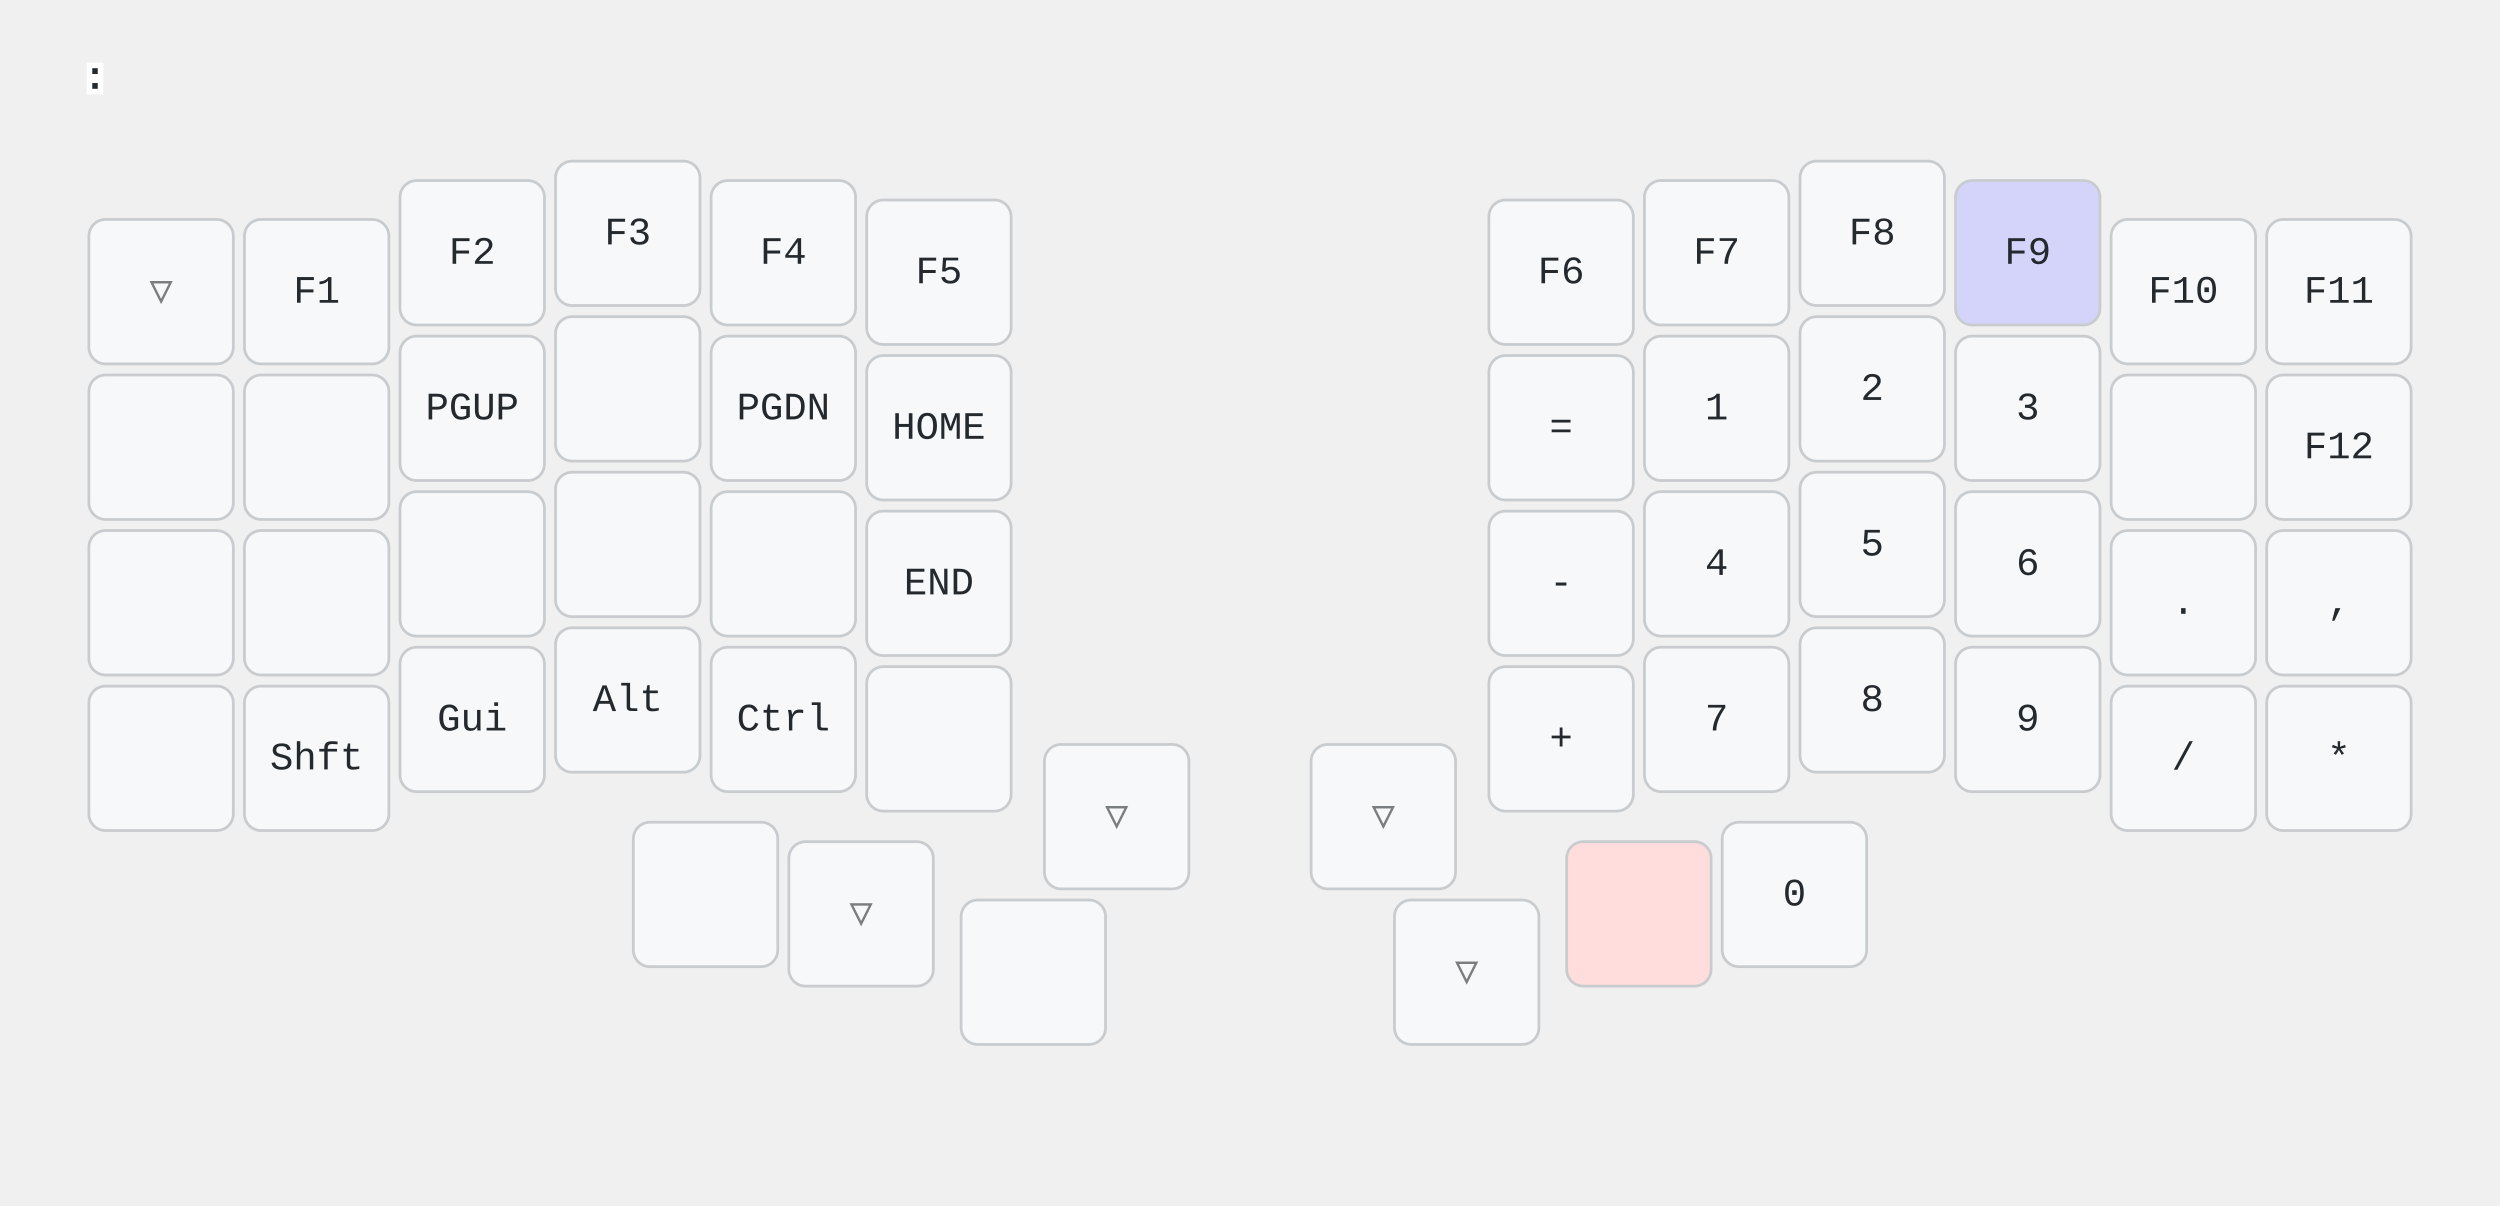
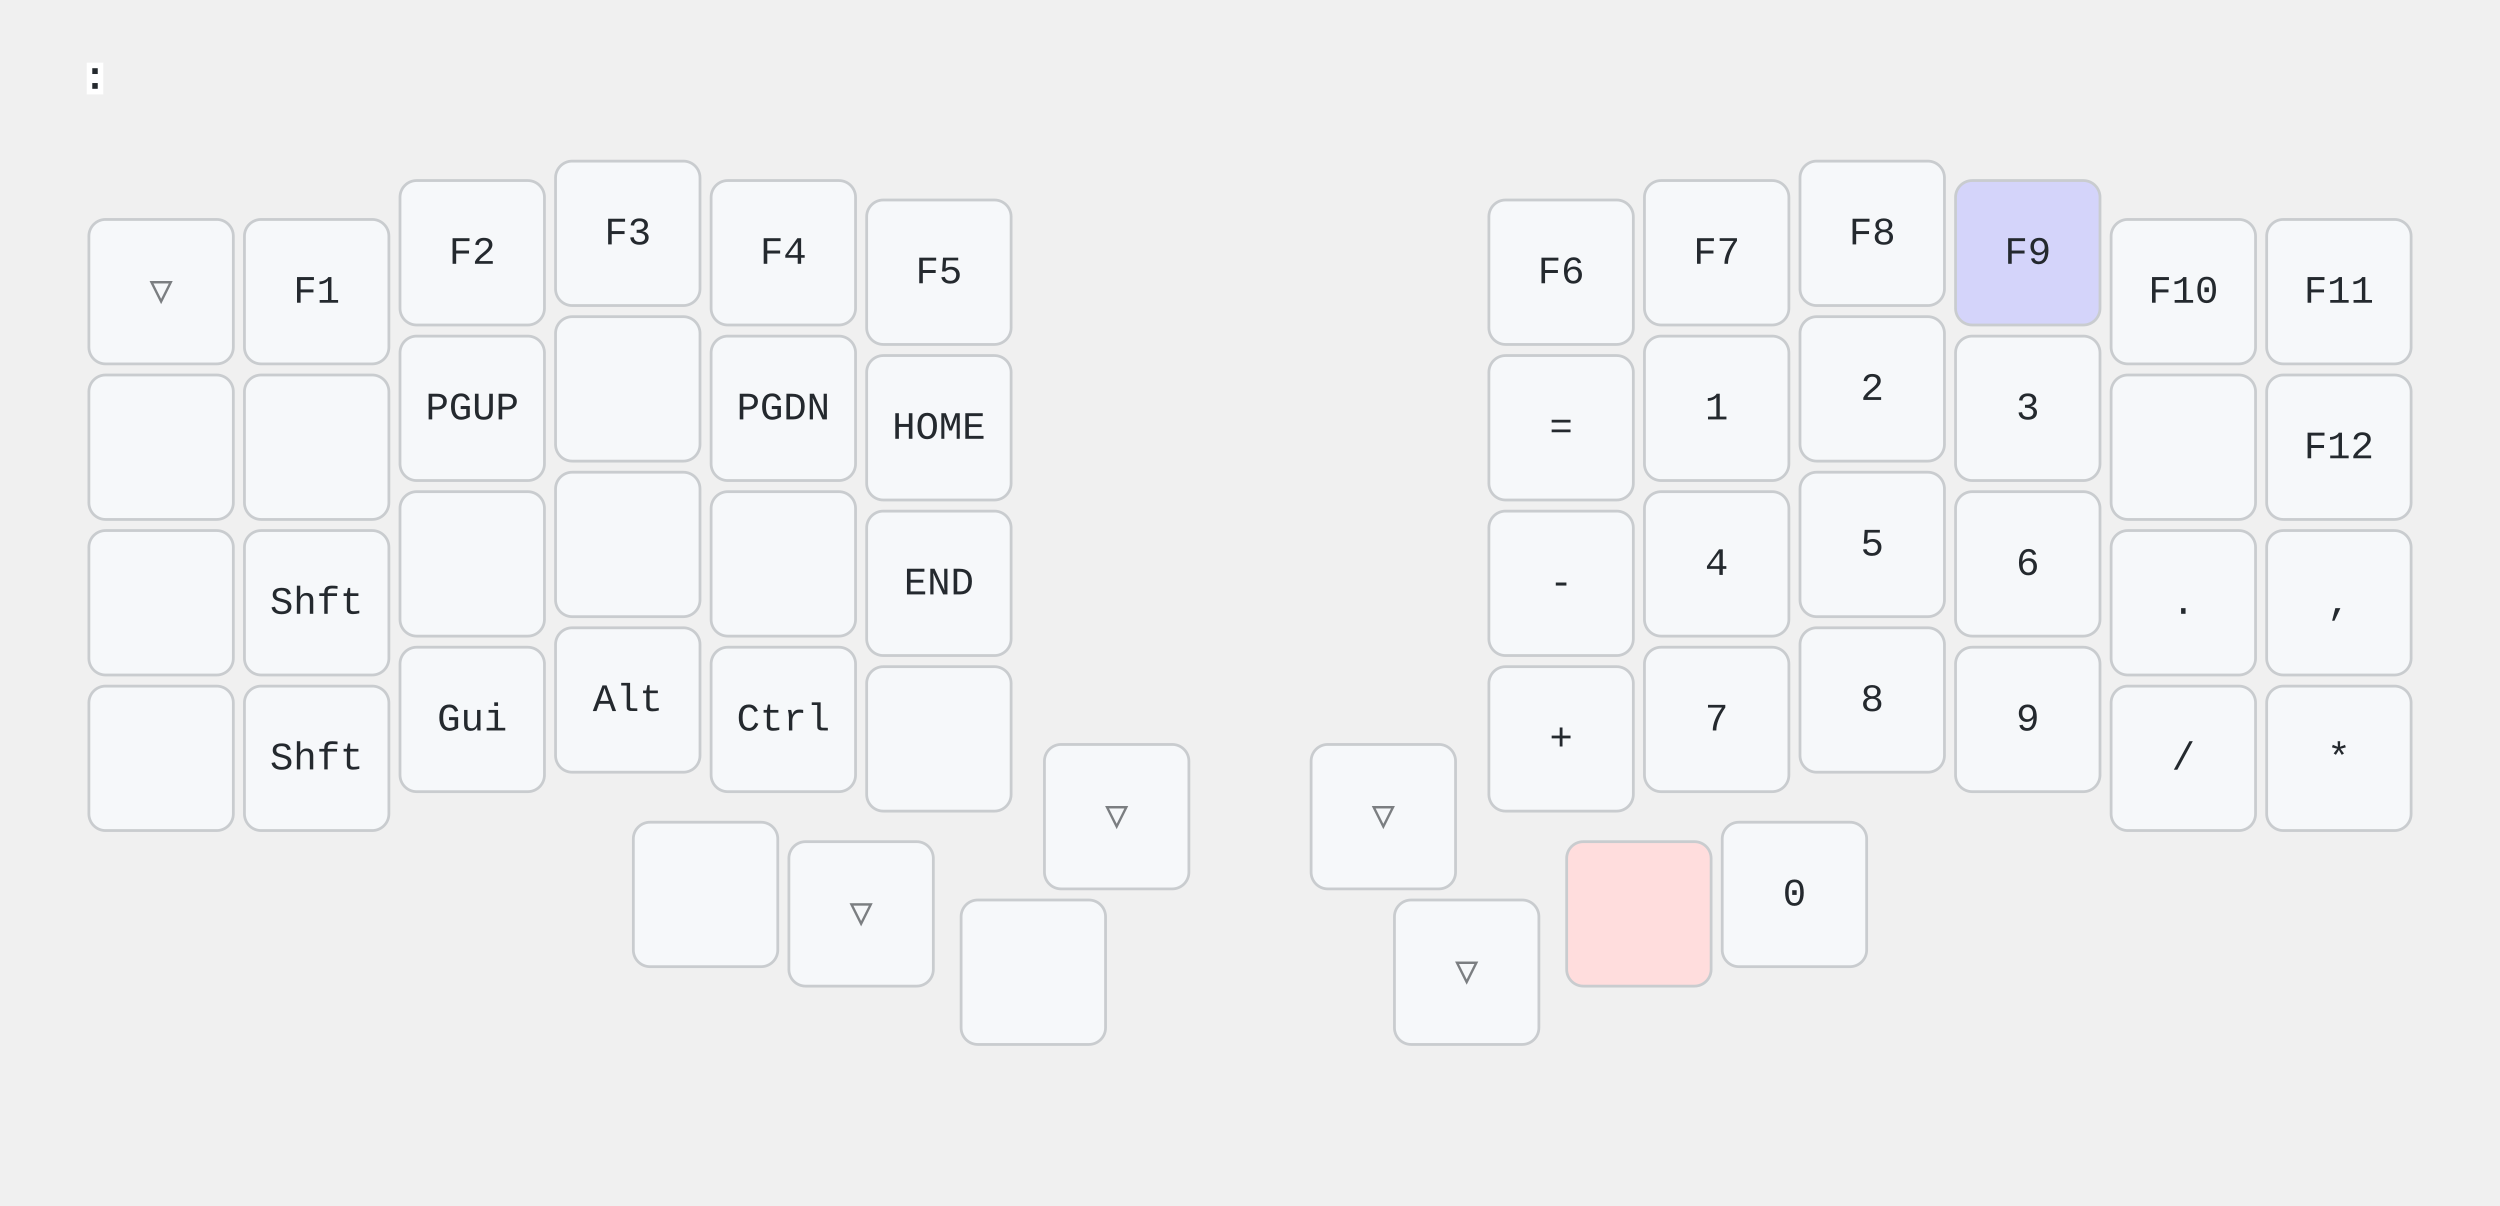
<svg xmlns="http://www.w3.org/2000/svg" xmlns:xlink="http://www.w3.org/1999/xlink" width="900" height="434" viewBox="0 0 900 434" class="keymap">
  <defs>/* start glyphs */
<svg id="mdi:arrow-down">
      <svg id="mdi-arrow-down" viewBox="0 0 24 24">
        <path d="M11,4H13V16L18.5,10.5L19.92,11.92L12,19.84L4.08,11.92L5.5,10.5L11,16V4Z" />
      </svg>
    </svg>
    <svg id="mdi:arrow-left">
      <svg id="mdi-arrow-left" viewBox="0 0 24 24">
        <path d="M20,11V13H8L13.5,18.5L12.08,19.92L4.16,12L12.08,4.08L13.5,5.5L8,11H20Z" />
      </svg>
    </svg>
    <svg id="mdi:arrow-right">
      <svg id="mdi-arrow-right" viewBox="0 0 24 24">
        <path d="M4,11V13H16L10.5,18.5L11.92,19.92L19.84,12L11.92,4.08L10.5,5.5L16,11H4Z" />
      </svg>
    </svg>
    <svg id="mdi:arrow-up">
      <svg id="mdi-arrow-up" viewBox="0 0 24 24">
        <path d="M13,20H11V8L5.5,13.5L4.08,12.08L12,4.16L19.92,12.08L18.5,13.5L13,8V20Z" />
      </svg>
    </svg>
  </defs>/* end glyphs */
<style>/* inherit to force styles through use tags */
svg path {
    fill: inherit;
}

/* font and background color specifications */
svg.keymap {
    font-family: SFMono-Regular,Consolas,Liberation Mono,Menlo,monospace;
    font-size: 14px;
    font-kerning: normal;
    text-rendering: optimizeLegibility;
    fill: #24292e;
}

/* default key styling */
rect.key {
    fill: #f6f8fa;
}

rect.key, rect.combo {
    stroke: #c9cccf;
    stroke-width: 1;
}

/* default key side styling, only used is draw_key_sides is set */
rect.side {
    filter: brightness(90%);
}

/* color accent for combo boxes */
rect.combo, rect.combo-separate {
    fill: #cdf;
}

/* color accent for held keys */
rect.held, rect.combo.held {
    fill: #fdd;
}

/* color accent for ghost (optional) keys */
rect.ghost, rect.combo.ghost {
    stroke-dasharray: 4, 4;
    stroke-width: 2;
}

text {
    text-anchor: middle;
    dominant-baseline: middle;
}

/* styling for layer labels */
text.label {
    font-weight: bold;
    text-anchor: start;
    stroke: white;
    stroke-width: 4;
    paint-order: stroke;
}

/* styling for optional footer */
text.footer {
    text-anchor: end;
    dominant-baseline: auto;
    stroke: white;
    stroke-width: 4;
    paint-order: stroke;
}

/* styling for combo tap, and key non-tap label text */
text.combo, text.hold, text.shifted, text.left, text.right {
    font-size: 11px;
}

text.hold {
    text-anchor: middle;
    dominant-baseline: auto;
}

text.shifted {
    text-anchor: middle;
    dominant-baseline: hanging;
}

text.left {
    text-anchor: start;
}

text.right {
    text-anchor: end;
}

text.layer-activator {
    text-decoration: underline;
}

/* styling for hold/shifted label text in combo box */
text.combo.hold, text.combo.shifted, text.combo.left, text.combo.right {
    font-size: 8px;
}

/* lighter symbol for transparent keys */
text.trans {
    fill: #7b7e81;
}

/* styling for combo dendrons */
path.combo {
    stroke-width: 1;
    stroke: gray;
    fill: none;
}

/* Start Tabler Icons Cleanup */
/* cannot use height/width with glyphs */
.icon-tabler &gt; path {
    fill: inherit;
    stroke: inherit;
    stroke-width: 2;
}
/* hide tabler's default box */
.icon-tabler &gt; path[stroke="none"][fill="none"] {
    visibility: hidden;
}
/* End Tabler Icons Cleanup */

/* color accent for extra key types */
rect.tap, rect.combo.tap {
  fill: #d4d4fa;
}
</style>
  <g transform="translate(30, 0)" class="layer-">
    <text x="0" y="28" class="label" id="o_o">:</text>
    <g transform="translate(0, 56)">
      <g transform="translate(28, 49)" class="key trans keypos-0">
        <rect rx="6" ry="6" x="-26" y="-26" width="52" height="52" class="key trans" />
        <text x="0" y="0" class="key trans tap">▽</text>
        <a href="#o_o">
</a>
        <a href="#o_o">
</a>
        <a href="#o_o">
</a>
        <a href="#o_o">
</a>
      </g>
      <g transform="translate(84, 49)" class="key keypos-1">
        <rect rx="6" ry="6" x="-26" y="-26" width="52" height="52" class="key" />
        <text x="0" y="0" class="key tap">F1</text>
        <a href="#o_o">
</a>
        <a href="#o_o">
</a>
        <a href="#o_o">
</a>
        <a href="#o_o">
</a>
      </g>
      <g transform="translate(140, 35)" class="key keypos-2">
        <rect rx="6" ry="6" x="-26" y="-26" width="52" height="52" class="key" />
        <text x="0" y="0" class="key tap">F2</text>
        <a href="#o_o">
</a>
        <a href="#o_o">
</a>
        <a href="#o_o">
</a>
        <a href="#o_o">
</a>
      </g>
      <g transform="translate(196, 28)" class="key keypos-3">
        <rect rx="6" ry="6" x="-26" y="-26" width="52" height="52" class="key" />
        <text x="0" y="0" class="key tap">F3</text>
        <a href="#o_o">
</a>
        <a href="#o_o">
</a>
        <a href="#o_o">
</a>
        <a href="#o_o">
</a>
      </g>
      <g transform="translate(252, 35)" class="key keypos-4">
        <rect rx="6" ry="6" x="-26" y="-26" width="52" height="52" class="key" />
        <text x="0" y="0" class="key tap">F4</text>
        <a href="#o_o">
</a>
        <a href="#o_o">
</a>
        <a href="#o_o">
</a>
        <a href="#o_o">
</a>
      </g>
      <g transform="translate(308, 42)" class="key keypos-5">
        <rect rx="6" ry="6" x="-26" y="-26" width="52" height="52" class="key" />
        <text x="0" y="0" class="key tap">F5</text>
        <a href="#o_o">
</a>
        <a href="#o_o">
</a>
        <a href="#o_o">
</a>
        <a href="#o_o">
</a>
      </g>
      <g transform="translate(532, 42)" class="key keypos-6">
        <rect rx="6" ry="6" x="-26" y="-26" width="52" height="52" class="key" />
        <text x="0" y="0" class="key tap">F6</text>
        <a href="#o_o">
</a>
        <a href="#o_o">
</a>
        <a href="#o_o">
</a>
        <a href="#o_o">
</a>
      </g>
      <g transform="translate(588, 35)" class="key keypos-7">
        <rect rx="6" ry="6" x="-26" y="-26" width="52" height="52" class="key" />
        <text x="0" y="0" class="key tap">F7</text>
        <a href="#o_o">
</a>
        <a href="#o_o">
</a>
        <a href="#o_o">
</a>
        <a href="#o_o">
</a>
      </g>
      <g transform="translate(644, 28)" class="key keypos-8">
        <rect rx="6" ry="6" x="-26" y="-26" width="52" height="52" class="key" />
        <text x="0" y="0" class="key tap">F8</text>
        <a href="#o_o">
</a>
        <a href="#o_o">
</a>
        <a href="#o_o">
</a>
        <a href="#o_o">
</a>
      </g>
      <g transform="translate(700, 35)" class="key tap keypos-9">
        <rect rx="6" ry="6" x="-26" y="-26" width="52" height="52" class="key tap" />
        <text x="0" y="0" class="key tap tap">F9</text>
        <a href="#o_o">
</a>
        <a href="#o_o">
</a>
        <a href="#o_o">
</a>
        <a href="#o_o">
</a>
      </g>
      <g transform="translate(756, 49)" class="key keypos-10">
        <rect rx="6" ry="6" x="-26" y="-26" width="52" height="52" class="key" />
        <text x="0" y="0" class="key tap">F10</text>
        <a href="#o_o">
</a>
        <a href="#o_o">
</a>
        <a href="#o_o">
</a>
        <a href="#o_o">
</a>
      </g>
      <g transform="translate(812, 49)" class="key keypos-11">
        <rect rx="6" ry="6" x="-26" y="-26" width="52" height="52" class="key" />
        <text x="0" y="0" class="key tap">F11</text>
        <a href="#o_o">
</a>
        <a href="#o_o">
</a>
        <a href="#o_o">
</a>
        <a href="#o_o">
</a>
      </g>
      <g transform="translate(28, 105)" class="key keypos-12">
        <rect rx="6" ry="6" x="-26" y="-26" width="52" height="52" class="key" />
        <a href="#o_o">
</a>
        <a href="#o_o">
</a>
        <a href="#o_o">
</a>
        <a href="#o_o">
</a>
      </g>
      <g transform="translate(84, 105)" class="key keypos-13">
        <rect rx="6" ry="6" x="-26" y="-26" width="52" height="52" class="key" />
        <a href="#o_o">
</a>
        <a href="#o_o">
</a>
        <a href="#o_o">
</a>
        <a href="#o_o">
</a>
      </g>
      <g transform="translate(140, 91)" class="key keypos-14">
        <rect rx="6" ry="6" x="-26" y="-26" width="52" height="52" class="key" />
        <text x="0" y="0" class="key tap">PGUP</text>
        <a href="#o_o">
</a>
        <a href="#o_o">
</a>
        <a href="#o_o">
</a>
        <a href="#o_o">
</a>
      </g>
      <g transform="translate(196, 84)" class="key keypos-15">
        <rect rx="6" ry="6" x="-26" y="-26" width="52" height="52" class="key" />
        <use href="#mdi:arrow-up" xlink:href="#mdi:arrow-up" x="-7" y="-7" height="14" width="14.0" class="key tap glyph mdi:arrow-up" />
        <a href="#o_o">
</a>
        <a href="#o_o">
</a>
        <a href="#o_o">
</a>
        <a href="#o_o">
</a>
      </g>
      <g transform="translate(252, 91)" class="key keypos-16">
        <rect rx="6" ry="6" x="-26" y="-26" width="52" height="52" class="key" />
        <text x="0" y="0" class="key tap">PGDN</text>
        <a href="#o_o">
</a>
        <a href="#o_o">
</a>
        <a href="#o_o">
</a>
        <a href="#o_o">
</a>
      </g>
      <g transform="translate(308, 98)" class="key keypos-17">
        <rect rx="6" ry="6" x="-26" y="-26" width="52" height="52" class="key" />
        <text x="0" y="0" class="key tap">HOME</text>
        <a href="#o_o">
</a>
        <a href="#o_o">
</a>
        <a href="#o_o">
</a>
        <a href="#o_o">
</a>
      </g>
      <g transform="translate(532, 98)" class="key keypos-18">
        <rect rx="6" ry="6" x="-26" y="-26" width="52" height="52" class="key" />
        <text x="0" y="0" class="key tap">=</text>
        <a href="#o_o">
</a>
        <a href="#o_o">
</a>
        <a href="#o_o">
</a>
        <a href="#o_o">
</a>
      </g>
      <g transform="translate(588, 91)" class="key keypos-19">
        <rect rx="6" ry="6" x="-26" y="-26" width="52" height="52" class="key" />
        <text x="0" y="0" class="key tap">1</text>
        <a href="#o_o">
</a>
        <a href="#o_o">
</a>
        <a href="#o_o">
</a>
        <a href="#o_o">
</a>
      </g>
      <g transform="translate(644, 84)" class="key keypos-20">
        <rect rx="6" ry="6" x="-26" y="-26" width="52" height="52" class="key" />
        <text x="0" y="0" class="key tap">2</text>
        <a href="#o_o">
</a>
        <a href="#o_o">
</a>
        <a href="#o_o">
</a>
        <a href="#o_o">
</a>
      </g>
      <g transform="translate(700, 91)" class="key keypos-21">
        <rect rx="6" ry="6" x="-26" y="-26" width="52" height="52" class="key" />
        <text x="0" y="0" class="key tap">3</text>
        <a href="#o_o">
</a>
        <a href="#o_o">
</a>
        <a href="#o_o">
</a>
        <a href="#o_o">
</a>
      </g>
      <g transform="translate(756, 105)" class="key keypos-22">
        <rect rx="6" ry="6" x="-26" y="-26" width="52" height="52" class="key" />
        <a href="#o_o">
</a>
        <a href="#o_o">
</a>
        <a href="#o_o">
</a>
        <a href="#o_o">
</a>
      </g>
      <g transform="translate(812, 105)" class="key keypos-23">
        <rect rx="6" ry="6" x="-26" y="-26" width="52" height="52" class="key" />
        <text x="0" y="0" class="key tap">F12</text>
        <a href="#o_o">
</a>
        <a href="#o_o">
</a>
        <a href="#o_o">
</a>
        <a href="#o_o">
</a>
      </g>
      <g transform="translate(28, 161)" class="key keypos-24">
        <rect rx="6" ry="6" x="-26" y="-26" width="52" height="52" class="key" />
        <a href="#o_o">
</a>
        <a href="#o_o">
</a>
        <a href="#o_o">
</a>
        <a href="#o_o">
</a>
      </g>
      <g transform="translate(84, 161)" class="key keypos-25">
        <rect rx="6" ry="6" x="-26" y="-26" width="52" height="52" class="key" />
+         <text x="0" y="0" class="key tap">Shft</text>
        <a href="#o_o">
</a>
        <a href="#o_o">
</a>
        <a href="#o_o">
</a>
        <a href="#o_o">
</a>
      </g>
      <g transform="translate(140, 147)" class="key keypos-26">
        <rect rx="6" ry="6" x="-26" y="-26" width="52" height="52" class="key" />
        <use href="#mdi:arrow-left" xlink:href="#mdi:arrow-left" x="-7" y="-7" height="14" width="14.0" class="key tap glyph mdi:arrow-left" />
        <a href="#o_o">
</a>
        <a href="#o_o">
</a>
        <a href="#o_o">
</a>
        <a href="#o_o">
</a>
      </g>
      <g transform="translate(196, 140)" class="key keypos-27">
        <rect rx="6" ry="6" x="-26" y="-26" width="52" height="52" class="key" />
        <use href="#mdi:arrow-down" xlink:href="#mdi:arrow-down" x="-7" y="-7" height="14" width="14.0" class="key tap glyph mdi:arrow-down" />
        <a href="#o_o">
</a>
        <a href="#o_o">
</a>
        <a href="#o_o">
</a>
        <a href="#o_o">
</a>
      </g>
      <g transform="translate(252, 147)" class="key keypos-28">
        <rect rx="6" ry="6" x="-26" y="-26" width="52" height="52" class="key" />
        <use href="#mdi:arrow-right" xlink:href="#mdi:arrow-right" x="-7" y="-7" height="14" width="14.0" class="key tap glyph mdi:arrow-right" />
        <a href="#o_o">
</a>
        <a href="#o_o">
</a>
        <a href="#o_o">
</a>
        <a href="#o_o">
</a>
      </g>
      <g transform="translate(308, 154)" class="key keypos-29">
        <rect rx="6" ry="6" x="-26" y="-26" width="52" height="52" class="key" />
        <text x="0" y="0" class="key tap">END</text>
        <a href="#o_o">
</a>
        <a href="#o_o">
</a>
        <a href="#o_o">
</a>
        <a href="#o_o">
</a>
      </g>
      <g transform="translate(532, 154)" class="key keypos-30">
        <rect rx="6" ry="6" x="-26" y="-26" width="52" height="52" class="key" />
        <text x="0" y="0" class="key tap">-</text>
        <a href="#o_o">
</a>
        <a href="#o_o">
</a>
        <a href="#o_o">
</a>
        <a href="#o_o">
</a>
      </g>
      <g transform="translate(588, 147)" class="key keypos-31">
        <rect rx="6" ry="6" x="-26" y="-26" width="52" height="52" class="key" />
        <text x="0" y="0" class="key tap">4</text>
        <a href="#o_o">
</a>
        <a href="#o_o">
</a>
        <a href="#o_o">
</a>
        <a href="#o_o">
</a>
      </g>
      <g transform="translate(644, 140)" class="key keypos-32">
        <rect rx="6" ry="6" x="-26" y="-26" width="52" height="52" class="key" />
        <text x="0" y="0" class="key tap">5</text>
        <a href="#o_o">
</a>
        <a href="#o_o">
</a>
        <a href="#o_o">
</a>
        <a href="#o_o">
</a>
      </g>
      <g transform="translate(700, 147)" class="key keypos-33">
        <rect rx="6" ry="6" x="-26" y="-26" width="52" height="52" class="key" />
        <text x="0" y="0" class="key tap">6</text>
        <a href="#o_o">
</a>
        <a href="#o_o">
</a>
        <a href="#o_o">
</a>
        <a href="#o_o">
</a>
      </g>
      <g transform="translate(756, 161)" class="key keypos-34">
        <rect rx="6" ry="6" x="-26" y="-26" width="52" height="52" class="key" />
        <text x="0" y="0" class="key tap">.</text>
        <a href="#o_o">
</a>
        <a href="#o_o">
</a>
        <a href="#o_o">
</a>
        <a href="#o_o">
</a>
      </g>
      <g transform="translate(812, 161)" class="key keypos-35">
        <rect rx="6" ry="6" x="-26" y="-26" width="52" height="52" class="key" />
        <text x="0" y="0" class="key tap">,</text>
        <a href="#o_o">
</a>
        <a href="#o_o">
</a>
        <a href="#o_o">
</a>
        <a href="#o_o">
</a>
      </g>
      <g transform="translate(28, 217)" class="key keypos-36">
        <rect rx="6" ry="6" x="-26" y="-26" width="52" height="52" class="key" />
        <a href="#o_o">
</a>
        <a href="#o_o">
</a>
        <a href="#o_o">
</a>
        <a href="#o_o">
</a>
      </g>
      <g transform="translate(84, 217)" class="key keypos-37">
        <rect rx="6" ry="6" x="-26" y="-26" width="52" height="52" class="key" />
        <text x="0" y="0" class="key tap">Shft</text>
        <a href="#o_o">
</a>
        <a href="#o_o">
</a>
        <a href="#o_o">
</a>
        <a href="#o_o">
</a>
      </g>
      <g transform="translate(140, 203)" class="key keypos-38">
        <rect rx="6" ry="6" x="-26" y="-26" width="52" height="52" class="key" />
        <text x="0" y="0" class="key tap">Gui</text>
        <a href="#o_o">
</a>
        <a href="#o_o">
</a>
        <a href="#o_o">
</a>
        <a href="#o_o">
</a>
      </g>
      <g transform="translate(196, 196)" class="key keypos-39">
        <rect rx="6" ry="6" x="-26" y="-26" width="52" height="52" class="key" />
        <text x="0" y="0" class="key tap">Alt</text>
        <a href="#o_o">
</a>
        <a href="#o_o">
</a>
        <a href="#o_o">
</a>
        <a href="#o_o">
</a>
      </g>
      <g transform="translate(252, 203)" class="key keypos-40">
        <rect rx="6" ry="6" x="-26" y="-26" width="52" height="52" class="key" />
        <text x="0" y="0" class="key tap">Ctrl</text>
        <a href="#o_o">
</a>
        <a href="#o_o">
</a>
        <a href="#o_o">
</a>
        <a href="#o_o">
</a>
      </g>
      <g transform="translate(308, 210)" class="key keypos-41">
        <rect rx="6" ry="6" x="-26" y="-26" width="52" height="52" class="key" />
        <a href="#o_o">
</a>
        <a href="#o_o">
</a>
        <a href="#o_o">
</a>
        <a href="#o_o">
</a>
      </g>
      <g transform="translate(372, 238)" class="key trans keypos-42">
        <rect rx="6" ry="6" x="-26" y="-26" width="52" height="52" class="key trans" />
        <text x="0" y="0" class="key trans tap">▽</text>
        <a href="#o_o">
</a>
        <a href="#o_o">
</a>
        <a href="#o_o">
</a>
        <a href="#o_o">
</a>
      </g>
      <g transform="translate(468, 238)" class="key trans keypos-43">
        <rect rx="6" ry="6" x="-26" y="-26" width="52" height="52" class="key trans" />
        <text x="0" y="0" class="key trans tap">▽</text>
        <a href="#o_o">
</a>
        <a href="#o_o">
</a>
        <a href="#o_o">
</a>
        <a href="#o_o">
</a>
      </g>
      <g transform="translate(532, 210)" class="key keypos-44">
        <rect rx="6" ry="6" x="-26" y="-26" width="52" height="52" class="key" />
        <text x="0" y="0" class="key tap">+</text>
        <a href="#o_o">
</a>
        <a href="#o_o">
</a>
        <a href="#o_o">
</a>
        <a href="#o_o">
</a>
      </g>
      <g transform="translate(588, 203)" class="key keypos-45">
        <rect rx="6" ry="6" x="-26" y="-26" width="52" height="52" class="key" />
        <text x="0" y="0" class="key tap">7</text>
        <a href="#o_o">
</a>
        <a href="#o_o">
</a>
        <a href="#o_o">
</a>
        <a href="#o_o">
</a>
      </g>
      <g transform="translate(644, 196)" class="key keypos-46">
        <rect rx="6" ry="6" x="-26" y="-26" width="52" height="52" class="key" />
        <text x="0" y="0" class="key tap">8</text>
        <a href="#o_o">
</a>
        <a href="#o_o">
</a>
        <a href="#o_o">
</a>
        <a href="#o_o">
</a>
      </g>
      <g transform="translate(700, 203)" class="key keypos-47">
        <rect rx="6" ry="6" x="-26" y="-26" width="52" height="52" class="key" />
        <text x="0" y="0" class="key tap">9</text>
        <a href="#o_o">
</a>
        <a href="#o_o">
</a>
        <a href="#o_o">
</a>
        <a href="#o_o">
</a>
      </g>
      <g transform="translate(756, 217)" class="key keypos-48">
        <rect rx="6" ry="6" x="-26" y="-26" width="52" height="52" class="key" />
        <text x="0" y="0" class="key tap">/</text>
        <a href="#o_o">
</a>
        <a href="#o_o">
</a>
        <a href="#o_o">
</a>
        <a href="#o_o">
</a>
      </g>
      <g transform="translate(812, 217)" class="key keypos-49">
        <rect rx="6" ry="6" x="-26" y="-26" width="52" height="52" class="key" />
        <text x="0" y="0" class="key tap">*</text>
        <a href="#o_o">
</a>
        <a href="#o_o">
</a>
        <a href="#o_o">
</a>
        <a href="#o_o">
</a>
      </g>
      <g transform="translate(224, 266)" class="key keypos-50">
        <rect rx="6" ry="6" x="-26" y="-26" width="52" height="52" class="key" />
        <a href="#o_o">
</a>
        <a href="#o_o">
</a>
        <a href="#o_o">
</a>
        <a href="#o_o">
</a>
      </g>
      <g transform="translate(280, 273)" class="key trans keypos-51">
        <rect rx="6" ry="6" x="-26" y="-26" width="52" height="52" class="key trans" />
        <text x="0" y="0" class="key trans tap">▽</text>
        <a href="#o_o">
</a>
        <a href="#o_o">
</a>
        <a href="#o_o">
</a>
        <a href="#o_o">
</a>
      </g>
      <g transform="translate(342, 294)" class="key keypos-52">
        <rect rx="6" ry="6" x="-26" y="-26" width="52" height="52" class="key" />
        <a href="#o_o">
</a>
        <a href="#o_o">
</a>
        <a href="#o_o">
</a>
        <a href="#o_o">
</a>
      </g>
      <g transform="translate(498, 294)" class="key trans keypos-53">
        <rect rx="6" ry="6" x="-26" y="-26" width="52" height="52" class="key trans" />
        <text x="0" y="0" class="key trans tap">▽</text>
        <a href="#o_o">
</a>
        <a href="#o_o">
</a>
        <a href="#o_o">
</a>
        <a href="#o_o">
</a>
      </g>
      <g transform="translate(560, 273)" class="key held keypos-54">
        <rect rx="6" ry="6" x="-26" y="-26" width="52" height="52" class="key held" />
        <a href="#o_o">
</a>
        <a href="#o_o">
</a>
        <a href="#o_o">
</a>
        <a href="#o_o">
</a>
      </g>
      <g transform="translate(616, 266)" class="key keypos-55">
        <rect rx="6" ry="6" x="-26" y="-26" width="52" height="52" class="key" />
        <text x="0" y="0" class="key tap">0</text>
        <a href="#o_o">
</a>
        <a href="#o_o">
</a>
        <a href="#o_o">
</a>
        <a href="#o_o">
</a>
      </g>
    </g>
  </g>
</svg>
